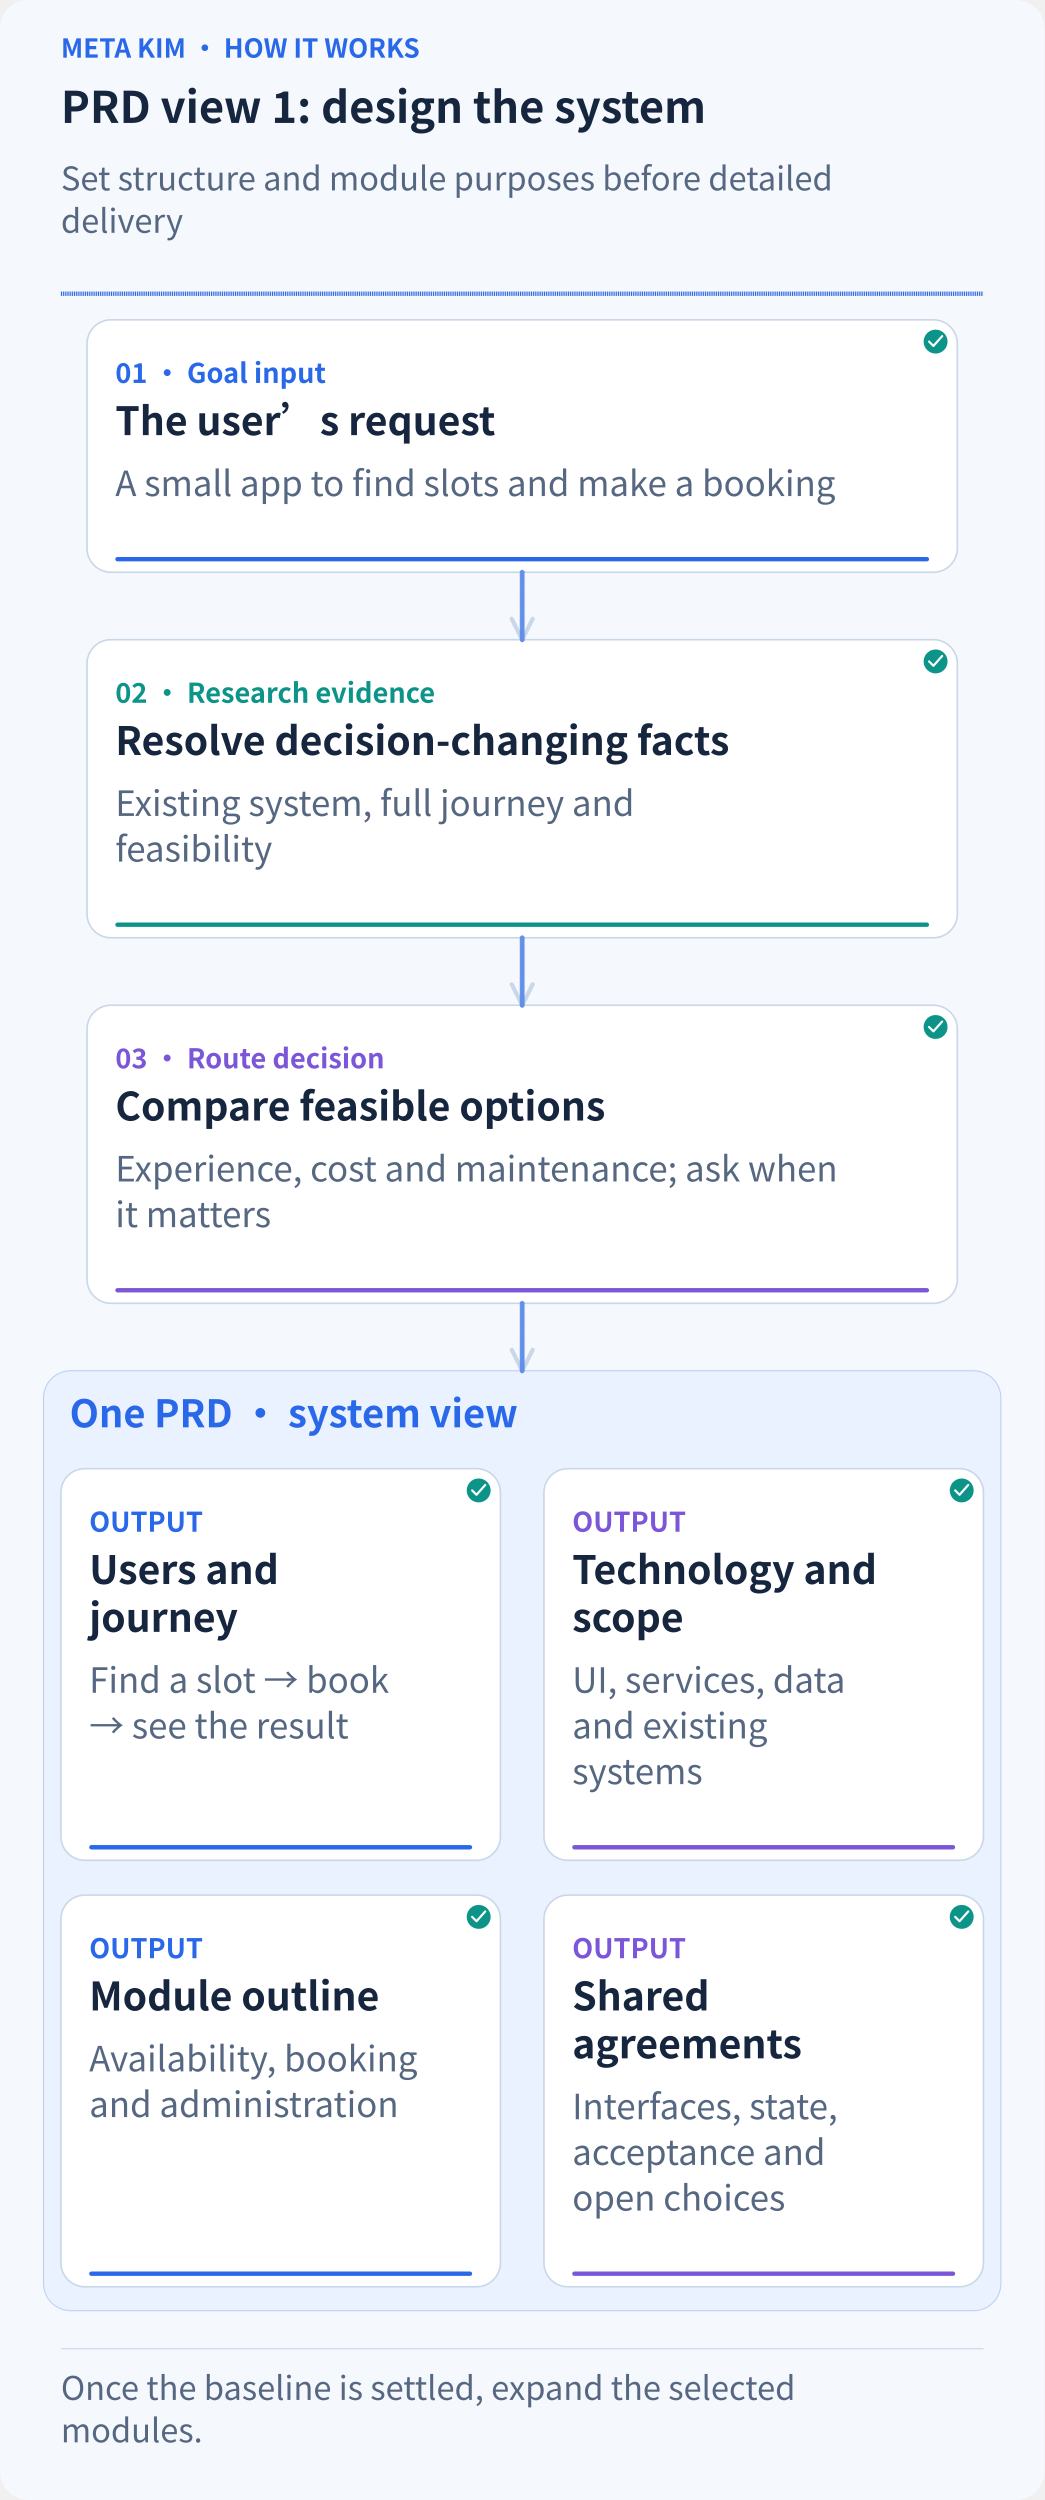
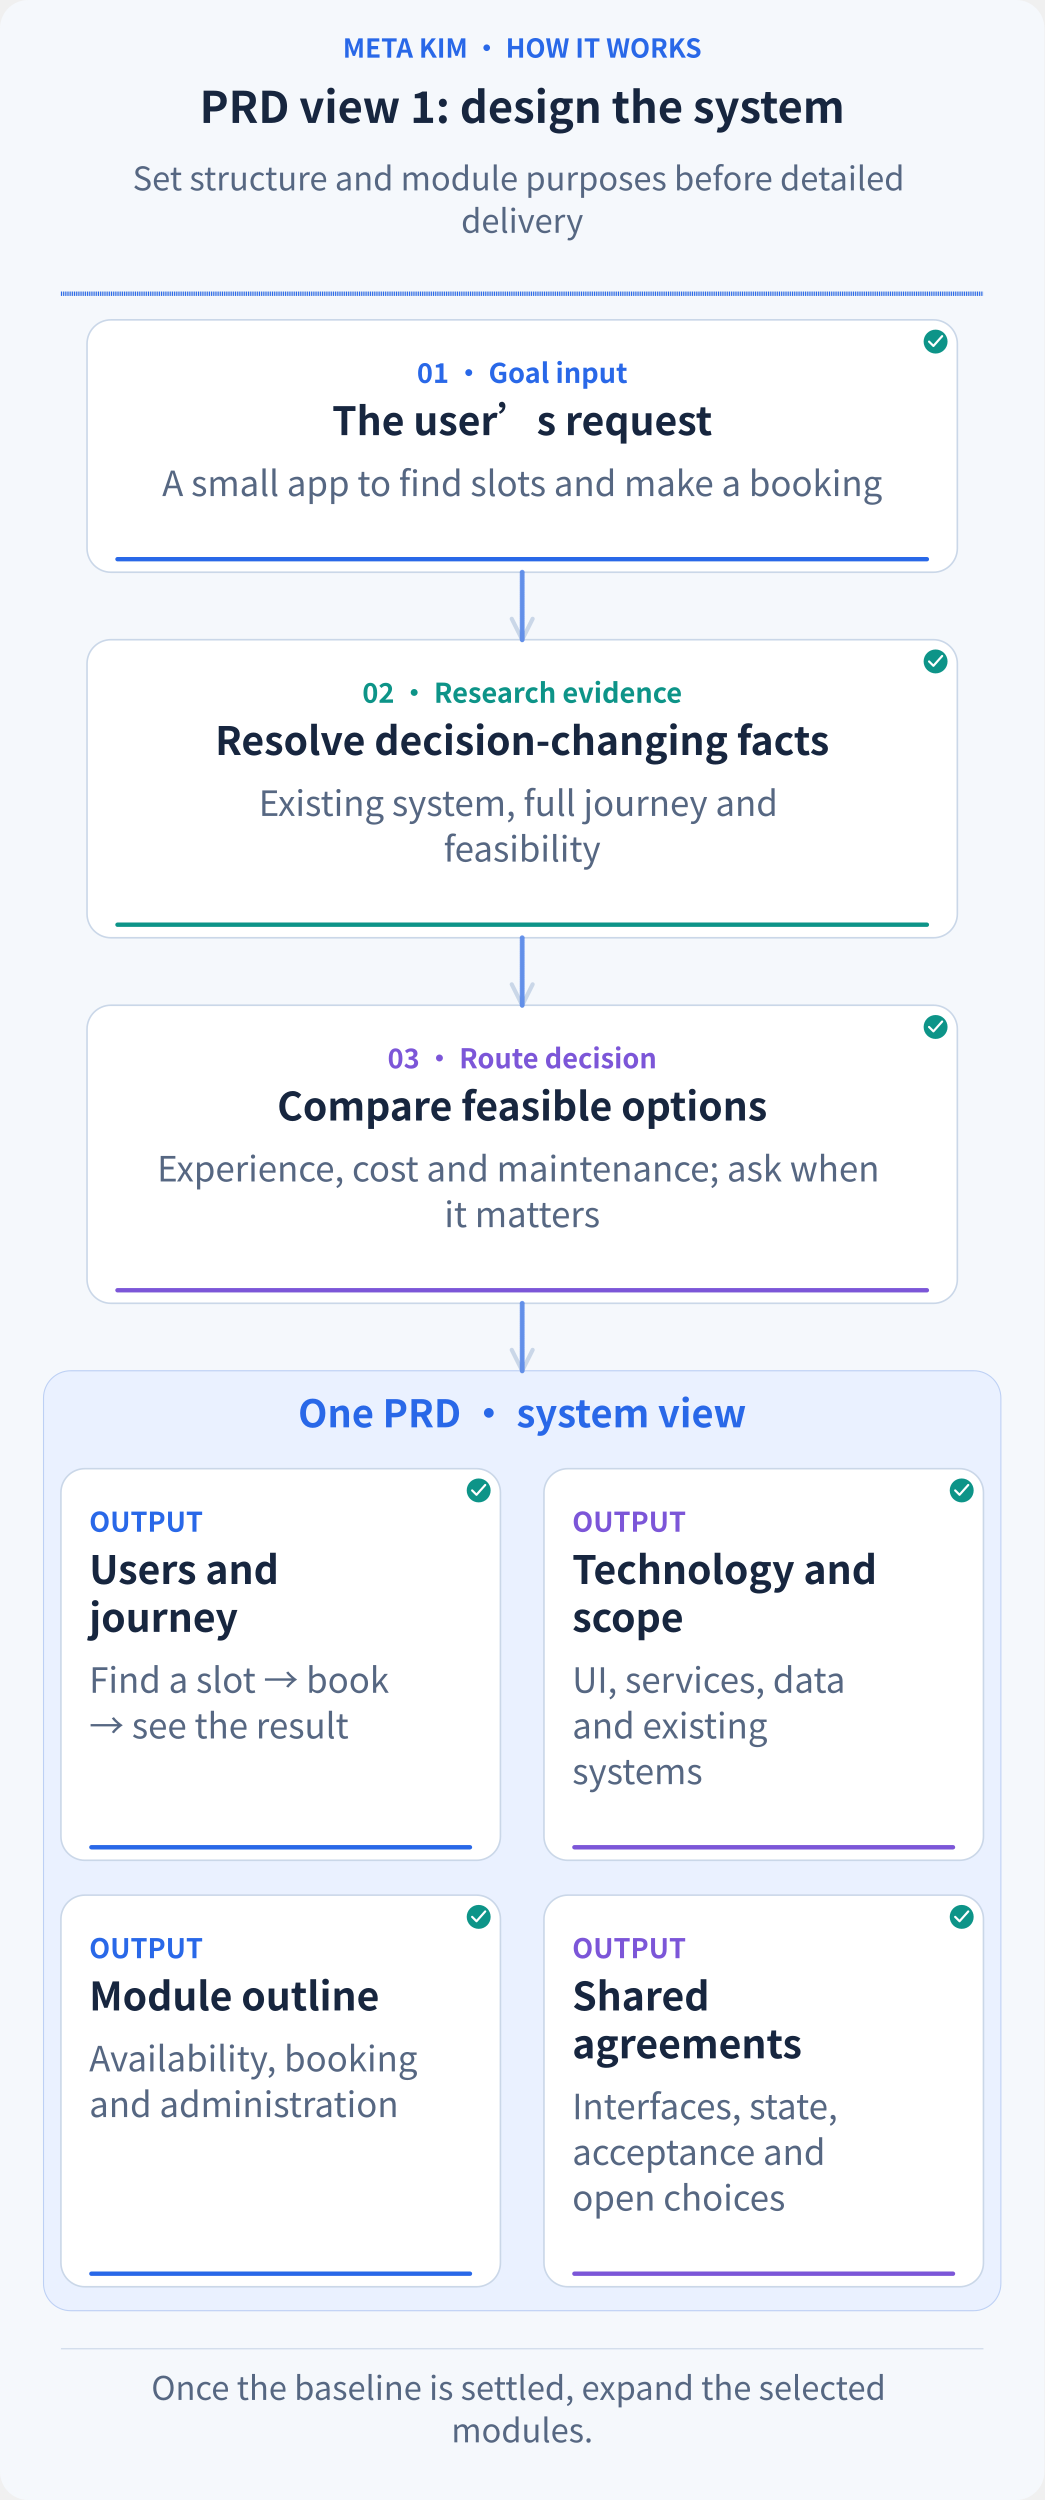
<svg xmlns="http://www.w3.org/2000/svg" width="960" height="2298" viewBox="0 0 960 2298" role="img" aria-labelledby="title description" lang="en" xml:lang="en">
  <defs>
    <marker id="arrow" viewBox="0 0 10 10" refX="9" refY="5" markerWidth="8" markerHeight="8" orient="auto-start-reverse">
      <path d="M1 1L9 5L1 9" fill="none" stroke="#cad7e8" stroke-width="1.6" stroke-linecap="round" />
    </marker>
    <marker id="back-arrow" viewBox="0 0 10 10" refX="9" refY="5" markerWidth="8" markerHeight="8" orient="auto">
      <path d="M1 1L9 5L1 9" fill="none" stroke="#7c56d8" stroke-width="1.6" stroke-linecap="round" />
    </marker>
  </defs>
  <style>text{font-family:"Microsoft YaHei","Noto Sans CJK SC","PingFang SC",Arial,sans-serif}.clock{stroke-dasharray:1;stroke-dashoffset:0;animation:clock 28s linear infinite}@keyframes clock{from{stroke-dashoffset:1}to{stroke-dashoffset:0}}@keyframes m0{0%,2%{opacity:0}3.2%,13.8%{opacity:1}15%,100%{opacity:0}}.m0{opacity:0;animation:m0 28s ease-in-out infinite}
@keyframes m1{0%,15%{opacity:0}16.5%,100%{opacity:1}}.m1{opacity:1;animation:m1 28s ease-in-out infinite}
@keyframes m2{0%,2%{transform:scaleX(0)}15%,100%{transform:scaleX(1)}}.m2{transform:scaleX(1);transform-box:fill-box;transform-origin:left center;animation:m2 28s ease-in-out infinite}
@keyframes m3{0%,16%{opacity:0}17.2%,27.8%{opacity:1}29%,100%{opacity:0}}.m3{opacity:0;animation:m3 28s ease-in-out infinite}
@keyframes m4{0%,29%{opacity:0}30.5%,100%{opacity:1}}.m4{opacity:1;animation:m4 28s ease-in-out infinite}
@keyframes m5{0%,16%{transform:scaleX(0)}29%,100%{transform:scaleX(1)}}.m5{transform:scaleX(1);transform-box:fill-box;transform-origin:left center;animation:m5 28s ease-in-out infinite}
@keyframes m6{0%,23%{stroke-dashoffset:1;opacity:0}24%{opacity:1}29%,100%{stroke-dashoffset:0;opacity:.8}}.m6{stroke-dashoffset:0;opacity:.65;animation:m6 28s ease-in-out infinite}
@keyframes m7{0%,30%{opacity:0}31.2%,41.8%{opacity:1}43%,100%{opacity:0}}.m7{opacity:0;animation:m7 28s ease-in-out infinite}
@keyframes m8{0%,43%{opacity:0}44.5%,100%{opacity:1}}.m8{opacity:1;animation:m8 28s ease-in-out infinite}
@keyframes m9{0%,30%{transform:scaleX(0)}43%,100%{transform:scaleX(1)}}.m9{transform:scaleX(1);transform-box:fill-box;transform-origin:left center;animation:m9 28s ease-in-out infinite}
@keyframes m10{0%,37%{stroke-dashoffset:1;opacity:0}38%{opacity:1}43%,100%{stroke-dashoffset:0;opacity:.8}}.m10{stroke-dashoffset:0;opacity:.65;animation:m10 28s ease-in-out infinite}
@keyframes m11{0%,43%{stroke-dashoffset:1;opacity:0}44%{opacity:1}49%,100%{stroke-dashoffset:0;opacity:.8}}.m11{stroke-dashoffset:0;opacity:.65;animation:m11 28s ease-in-out infinite}
@keyframes m12{0%,49%{opacity:0}50.2%,63.8%{opacity:1}65%,100%{opacity:0}}.m12{opacity:0;animation:m12 28s ease-in-out infinite}
@keyframes m13{0%,65%{opacity:0}66.5%,100%{opacity:1}}.m13{opacity:1;animation:m13 28s ease-in-out infinite}
@keyframes m14{0%,49%{transform:scaleX(0)}65%,100%{transform:scaleX(1)}}.m14{transform:scaleX(1);transform-box:fill-box;transform-origin:left center;animation:m14 28s ease-in-out infinite}
@keyframes m15{0%,57%{opacity:0}58.2%,71.8%{opacity:1}73%,100%{opacity:0}}.m15{opacity:0;animation:m15 28s ease-in-out infinite}
@keyframes m16{0%,73%{opacity:0}74.5%,100%{opacity:1}}.m16{opacity:1;animation:m16 28s ease-in-out infinite}
@keyframes m17{0%,57%{transform:scaleX(0)}73%,100%{transform:scaleX(1)}}.m17{transform:scaleX(1);transform-box:fill-box;transform-origin:left center;animation:m17 28s ease-in-out infinite}
@keyframes m18{0%,65%{opacity:0}66.2%,79.8%{opacity:1}81%,100%{opacity:0}}.m18{opacity:0;animation:m18 28s ease-in-out infinite}
@keyframes m19{0%,81%{opacity:0}82.5%,100%{opacity:1}}.m19{opacity:1;animation:m19 28s ease-in-out infinite}
@keyframes m20{0%,65%{transform:scaleX(0)}81%,100%{transform:scaleX(1)}}.m20{transform:scaleX(1);transform-box:fill-box;transform-origin:left center;animation:m20 28s ease-in-out infinite}
@keyframes m21{0%,73%{opacity:0}74.2%,87.8%{opacity:1}89%,100%{opacity:0}}.m21{opacity:0;animation:m21 28s ease-in-out infinite}
@keyframes m22{0%,89%{opacity:0}90.5%,100%{opacity:1}}.m22{opacity:1;animation:m22 28s ease-in-out infinite}
@keyframes m23{0%,73%{transform:scaleX(0)}89%,100%{transform:scaleX(1)}}.m23{transform:scaleX(1);transform-box:fill-box;transform-origin:left center;animation:m23 28s ease-in-out infinite}@media(prefers-reduced-motion:reduce){*{animation:none!important}.focus,.clock{display:none}.completed{opacity:1}.progress{transform:scaleX(1)}.transfer{stroke-dashoffset:0;opacity:.45}}</style>
  <rect width="960" height="2298" rx="26" fill="#f5f8fc" />
-   <text x="56" y="53" font-size="24" font-weight="700" fill="#2968e8" text-anchor="start">
-     <tspan x="56" dy="0">META KIM · HOW IT WORKS</tspan>
-   </text>
-   <text x="56" y="113" font-size="40" font-weight="750" fill="#17263f" text-anchor="start">
-     <tspan x="56" dy="0">PRD view 1: design the system</tspan>
-   </text>
-   <text x="56" y="175" font-size="30" font-weight="450" fill="#566782" text-anchor="start">
-     <tspan x="56" dy="0">Set structure and module purposes before detailed</tspan>
-     <tspan x="56" dy="39">delivery</tspan>
+   <text x="480" y="53" font-size="24" font-weight="700" fill="#2968e8" text-anchor="middle">
+     <tspan x="480" dy="0">META KIM · HOW IT WORKS</tspan>
+   </text>
+   <text x="480" y="113" font-size="40" font-weight="750" fill="#17263f" text-anchor="middle">
+     <tspan x="480" dy="0">PRD view 1: design the system</tspan>
+   </text>
+   <text x="480" y="175" font-size="30" font-weight="450" fill="#566782" text-anchor="middle">
+     <tspan x="480" dy="0">Set structure and module purposes before detailed</tspan>
+     <tspan x="480" dy="39">delivery</tspan>
  </text>
  <path d="M56 270H904" stroke="#dce5f2" stroke-width="4" />
  <path class="clock" pathLength="1" d="M56 270H904" stroke="#2968e8" stroke-width="4" />
  <g class="node" data-label="The user’s request" data-box="80,294,800,232">
    <rect x="80" y="294" width="800" height="232" rx="22" fill="#fff" stroke="#cad7e8" stroke-width="1.5" />
    <rect class="focus m0" x="80" y="294" width="800" height="232" rx="22" fill="#2968e8" fill-opacity=".055" stroke="#2968e8" stroke-width="3" />
-     <text x="106" y="352" font-size="25" font-weight="700" fill="#2968e8" text-anchor="start">
-       <tspan x="106" dy="0">01 · Goal input</tspan>
-     </text>
-     <text x="106" y="400" font-size="36" font-weight="700" fill="#17263f" text-anchor="start">
-       <tspan x="106" dy="0">The user’s request</tspan>
-     </text>
-     <text x="106" y="456" font-size="32" font-weight="450" fill="#566782" text-anchor="start">
-       <tspan x="106" dy="0">A small app to find slots and make a booking</tspan>
+     <text x="480" y="352" font-size="25" font-weight="700" fill="#2968e8" text-anchor="middle">
+       <tspan x="480" dy="0">01 · Goal input</tspan>
+     </text>
+     <text x="480" y="400" font-size="36" font-weight="700" fill="#17263f" text-anchor="middle">
+       <tspan x="480" dy="0">The user’s request</tspan>
+     </text>
+     <text x="480" y="456" font-size="32" font-weight="450" fill="#566782" text-anchor="middle">
+       <tspan x="480" dy="0">A small app to find slots and make a booking</tspan>
    </text>
    <rect x="106" y="512" width="748" height="4" rx="2" fill="#e2e9f3" />
    <rect class="progress m2" x="106" y="512" width="748" height="4" rx="2" fill="#2968e8" />
    <g class="completed m1">
      <circle cx="860" cy="314" r="11" fill="#0d9488" />
      <path d="M854 314l4 4 8-9" fill="none" stroke="#fff" stroke-width="2" stroke-linecap="round" stroke-linejoin="round" />
    </g>
  </g>
  <g class="node" data-label="Resolve decision-changing facts" data-box="80,588,800,274">
    <rect x="80" y="588" width="800" height="274" rx="22" fill="#fff" stroke="#cad7e8" stroke-width="1.5" />
    <rect class="focus m3" x="80" y="588" width="800" height="274" rx="22" fill="#0d9488" fill-opacity=".055" stroke="#0d9488" stroke-width="3" />
-     <text x="106" y="646" font-size="25" font-weight="700" fill="#0d9488" text-anchor="start">
-       <tspan x="106" dy="0">02 · Research evidence</tspan>
-     </text>
-     <text x="106" y="694" font-size="36" font-weight="700" fill="#17263f" text-anchor="start">
-       <tspan x="106" dy="0">Resolve decision-changing facts</tspan>
-     </text>
-     <text x="106" y="750" font-size="32" font-weight="450" fill="#566782" text-anchor="start">
-       <tspan x="106" dy="0">Existing system, full journey and</tspan>
-       <tspan x="106" dy="42">feasibility</tspan>
+     <text x="480" y="646" font-size="25" font-weight="700" fill="#0d9488" text-anchor="middle">
+       <tspan x="480" dy="0">02 · Research evidence</tspan>
+     </text>
+     <text x="480" y="694" font-size="36" font-weight="700" fill="#17263f" text-anchor="middle">
+       <tspan x="480" dy="0">Resolve decision-changing facts</tspan>
+     </text>
+     <text x="480" y="750" font-size="32" font-weight="450" fill="#566782" text-anchor="middle">
+       <tspan x="480" dy="0">Existing system, full journey and</tspan>
+       <tspan x="480" dy="42">feasibility</tspan>
    </text>
    <rect x="106" y="848" width="748" height="4" rx="2" fill="#e2e9f3" />
    <rect class="progress m5" x="106" y="848" width="748" height="4" rx="2" fill="#0d9488" />
    <g class="completed m4">
      <circle cx="860" cy="608" r="11" fill="#0d9488" />
      <path d="M854 608l4 4 8-9" fill="none" stroke="#fff" stroke-width="2" stroke-linecap="round" stroke-linejoin="round" />
    </g>
  </g>
  <path d="M480 526V588" fill="none" stroke="#cad7e8" stroke-width="3" stroke-linecap="round" stroke-linejoin="round" marker-end="url(#arrow)" />
  <path class="transfer m6" pathLength="1" d="M480 526V588" fill="none" stroke="#2968e8" stroke-width="4.5" stroke-dasharray="1" stroke-linecap="round" stroke-linejoin="round" />
  <g class="node" data-label="Compare feasible options" data-box="80,924,800,274">
    <rect x="80" y="924" width="800" height="274" rx="22" fill="#fff" stroke="#cad7e8" stroke-width="1.5" />
    <rect class="focus m7" x="80" y="924" width="800" height="274" rx="22" fill="#7c56d8" fill-opacity=".055" stroke="#7c56d8" stroke-width="3" />
-     <text x="106" y="982" font-size="25" font-weight="700" fill="#7c56d8" text-anchor="start">
-       <tspan x="106" dy="0">03 · Route decision</tspan>
-     </text>
-     <text x="106" y="1030" font-size="36" font-weight="700" fill="#17263f" text-anchor="start">
-       <tspan x="106" dy="0">Compare feasible options</tspan>
-     </text>
-     <text x="106" y="1086" font-size="32" font-weight="450" fill="#566782" text-anchor="start">
-       <tspan x="106" dy="0">Experience, cost and maintenance; ask when</tspan>
-       <tspan x="106" dy="42">it matters</tspan>
+     <text x="480" y="982" font-size="25" font-weight="700" fill="#7c56d8" text-anchor="middle">
+       <tspan x="480" dy="0">03 · Route decision</tspan>
+     </text>
+     <text x="480" y="1030" font-size="36" font-weight="700" fill="#17263f" text-anchor="middle">
+       <tspan x="480" dy="0">Compare feasible options</tspan>
+     </text>
+     <text x="480" y="1086" font-size="32" font-weight="450" fill="#566782" text-anchor="middle">
+       <tspan x="480" dy="0">Experience, cost and maintenance; ask when</tspan>
+       <tspan x="480" dy="42">it matters</tspan>
    </text>
    <rect x="106" y="1184" width="748" height="4" rx="2" fill="#e2e9f3" />
    <rect class="progress m9" x="106" y="1184" width="748" height="4" rx="2" fill="#7c56d8" />
    <g class="completed m8">
      <circle cx="860" cy="944" r="11" fill="#0d9488" />
      <path d="M854 944l4 4 8-9" fill="none" stroke="#fff" stroke-width="2" stroke-linecap="round" stroke-linejoin="round" />
    </g>
  </g>
  <path d="M480 862V924" fill="none" stroke="#cad7e8" stroke-width="3" stroke-linecap="round" stroke-linejoin="round" marker-end="url(#arrow)" />
  <path class="transfer m10" pathLength="1" d="M480 862V924" fill="none" stroke="#2968e8" stroke-width="4.5" stroke-dasharray="1" stroke-linecap="round" stroke-linejoin="round" />
  <rect x="40" y="1260" width="880" height="864" rx="25" fill="#eaf1ff" stroke="#bdd0f4" />
  <path d="M480 1198V1260" fill="none" stroke="#cad7e8" stroke-width="3" stroke-linecap="round" stroke-linejoin="round" marker-end="url(#arrow)" />
  <path class="transfer m11" pathLength="1" d="M480 1198V1260" fill="none" stroke="#2968e8" stroke-width="4.5" stroke-dasharray="1" stroke-linecap="round" stroke-linejoin="round" />
-   <text x="64" y="1312" font-size="35" font-weight="700" fill="#2968e8" text-anchor="start">
-     <tspan x="64" dy="0">One PRD · system view</tspan>
+   <text x="480" y="1312" font-size="35" font-weight="700" fill="#2968e8" text-anchor="middle">
+     <tspan x="480" dy="0">One PRD · system view</tspan>
  </text>
  <g class="node" data-label="Users and journey" data-box="56,1350,404,360">
    <rect x="56" y="1350" width="404" height="360" rx="22" fill="#fff" stroke="#cad7e8" stroke-width="1.5" />
    <rect class="focus m12" x="56" y="1350" width="404" height="360" rx="22" fill="#2968e8" fill-opacity=".055" stroke="#2968e8" stroke-width="3" />
    <text x="82" y="1408" font-size="25" font-weight="700" fill="#2968e8" text-anchor="start">
      <tspan x="82" dy="0">OUTPUT</tspan>
    </text>
    <text x="82" y="1456" font-size="36" font-weight="700" fill="#17263f" text-anchor="start">
      <tspan x="82" dy="0">Users and</tspan>
      <tspan x="82" dy="44">journey</tspan>
    </text>
    <text x="82" y="1556" font-size="32" font-weight="450" fill="#566782" text-anchor="start">
      <tspan x="82" dy="0">Find a slot → book</tspan>
      <tspan x="82" dy="42">→ see the result</tspan>
    </text>
    <rect x="82" y="1696" width="352" height="4" rx="2" fill="#e2e9f3" />
    <rect class="progress m14" x="82" y="1696" width="352" height="4" rx="2" fill="#2968e8" />
    <g class="completed m13">
      <circle cx="440" cy="1370" r="11" fill="#0d9488" />
      <path d="M434 1370l4 4 8-9" fill="none" stroke="#fff" stroke-width="2" stroke-linecap="round" stroke-linejoin="round" />
    </g>
  </g>
  <g class="node" data-label="Technology and scope" data-box="500,1350,404,360">
    <rect x="500" y="1350" width="404" height="360" rx="22" fill="#fff" stroke="#cad7e8" stroke-width="1.5" />
    <rect class="focus m15" x="500" y="1350" width="404" height="360" rx="22" fill="#7c56d8" fill-opacity=".055" stroke="#7c56d8" stroke-width="3" />
    <text x="526" y="1408" font-size="25" font-weight="700" fill="#7c56d8" text-anchor="start">
      <tspan x="526" dy="0">OUTPUT</tspan>
    </text>
    <text x="526" y="1456" font-size="36" font-weight="700" fill="#17263f" text-anchor="start">
      <tspan x="526" dy="0">Technology and</tspan>
      <tspan x="526" dy="44">scope</tspan>
    </text>
    <text x="526" y="1556" font-size="32" font-weight="450" fill="#566782" text-anchor="start">
      <tspan x="526" dy="0">UI, services, data</tspan>
      <tspan x="526" dy="42">and existing</tspan>
      <tspan x="526" dy="42">systems</tspan>
    </text>
    <rect x="526" y="1696" width="352" height="4" rx="2" fill="#e2e9f3" />
    <rect class="progress m17" x="526" y="1696" width="352" height="4" rx="2" fill="#7c56d8" />
    <g class="completed m16">
      <circle cx="884" cy="1370" r="11" fill="#0d9488" />
      <path d="M878 1370l4 4 8-9" fill="none" stroke="#fff" stroke-width="2" stroke-linecap="round" stroke-linejoin="round" />
    </g>
  </g>
  <g class="node" data-label="Module outline" data-box="56,1742,404,360">
    <rect x="56" y="1742" width="404" height="360" rx="22" fill="#fff" stroke="#cad7e8" stroke-width="1.5" />
    <rect class="focus m18" x="56" y="1742" width="404" height="360" rx="22" fill="#2968e8" fill-opacity=".055" stroke="#2968e8" stroke-width="3" />
    <text x="82" y="1800" font-size="25" font-weight="700" fill="#2968e8" text-anchor="start">
      <tspan x="82" dy="0">OUTPUT</tspan>
    </text>
    <text x="82" y="1848" font-size="36" font-weight="700" fill="#17263f" text-anchor="start">
      <tspan x="82" dy="0">Module outline</tspan>
    </text>
    <text x="82" y="1904" font-size="32" font-weight="450" fill="#566782" text-anchor="start">
      <tspan x="82" dy="0">Availability, booking</tspan>
      <tspan x="82" dy="42">and administration</tspan>
    </text>
    <rect x="82" y="2088" width="352" height="4" rx="2" fill="#e2e9f3" />
    <rect class="progress m20" x="82" y="2088" width="352" height="4" rx="2" fill="#2968e8" />
    <g class="completed m19">
      <circle cx="440" cy="1762" r="11" fill="#0d9488" />
      <path d="M434 1762l4 4 8-9" fill="none" stroke="#fff" stroke-width="2" stroke-linecap="round" stroke-linejoin="round" />
    </g>
  </g>
  <g class="node" data-label="Shared agreements" data-box="500,1742,404,360">
    <rect x="500" y="1742" width="404" height="360" rx="22" fill="#fff" stroke="#cad7e8" stroke-width="1.5" />
    <rect class="focus m21" x="500" y="1742" width="404" height="360" rx="22" fill="#7c56d8" fill-opacity=".055" stroke="#7c56d8" stroke-width="3" />
    <text x="526" y="1800" font-size="25" font-weight="700" fill="#7c56d8" text-anchor="start">
      <tspan x="526" dy="0">OUTPUT</tspan>
    </text>
    <text x="526" y="1848" font-size="36" font-weight="700" fill="#17263f" text-anchor="start">
      <tspan x="526" dy="0">Shared</tspan>
      <tspan x="526" dy="44">agreements</tspan>
    </text>
    <text x="526" y="1948" font-size="32" font-weight="450" fill="#566782" text-anchor="start">
      <tspan x="526" dy="0">Interfaces, state,</tspan>
      <tspan x="526" dy="42">acceptance and</tspan>
      <tspan x="526" dy="42">open choices</tspan>
    </text>
    <rect x="526" y="2088" width="352" height="4" rx="2" fill="#e2e9f3" />
    <rect class="progress m23" x="526" y="2088" width="352" height="4" rx="2" fill="#7c56d8" />
    <g class="completed m22">
      <circle cx="884" cy="1762" r="11" fill="#0d9488" />
      <path d="M878 1762l4 4 8-9" fill="none" stroke="#fff" stroke-width="2" stroke-linecap="round" stroke-linejoin="round" />
    </g>
  </g>
  <path d="M56 2159H904" stroke="#cad7e8" />
-   <text x="56" y="2206" font-size="30" font-weight="450" fill="#566782" text-anchor="start">
-     <tspan x="56" dy="0">Once the baseline is settled, expand the selected</tspan>
-     <tspan x="56" dy="39">modules.</tspan>
+   <text x="480" y="2206" font-size="30" font-weight="450" fill="#566782" text-anchor="middle">
+     <tspan x="480" dy="0">Once the baseline is settled, expand the selected</tspan>
+     <tspan x="480" dy="39">modules.</tspan>
  </text>
</svg>
